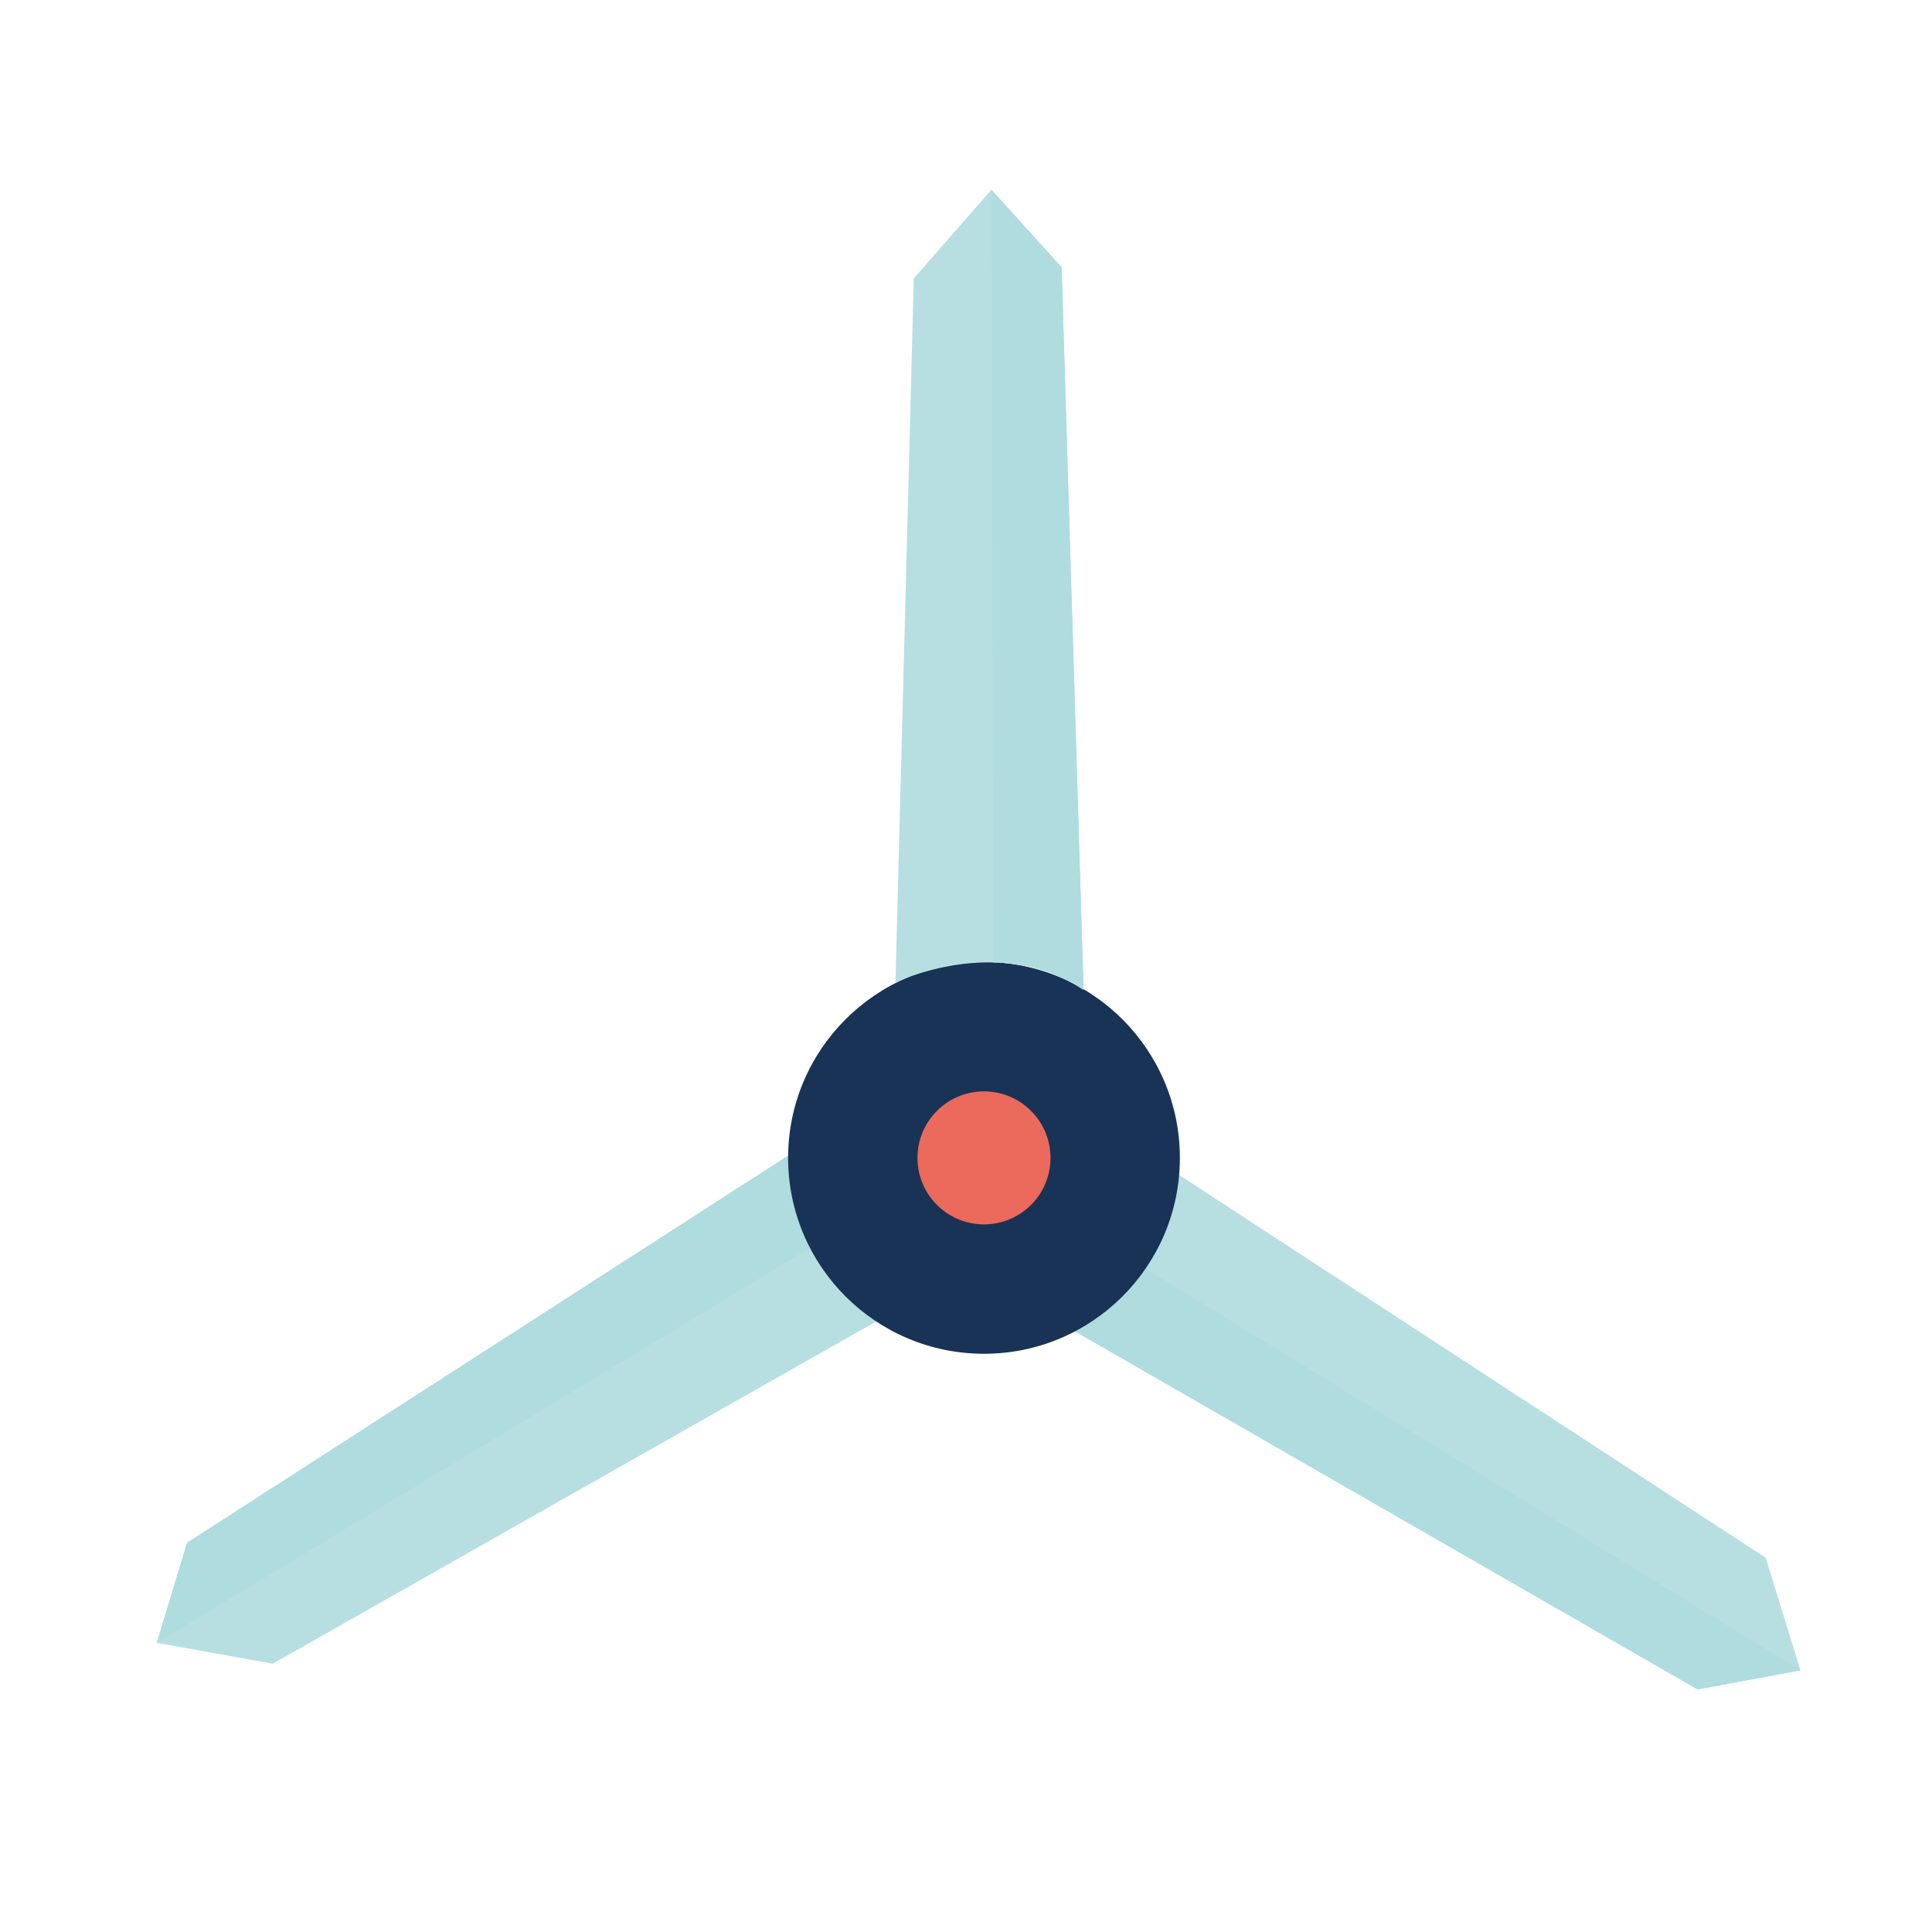
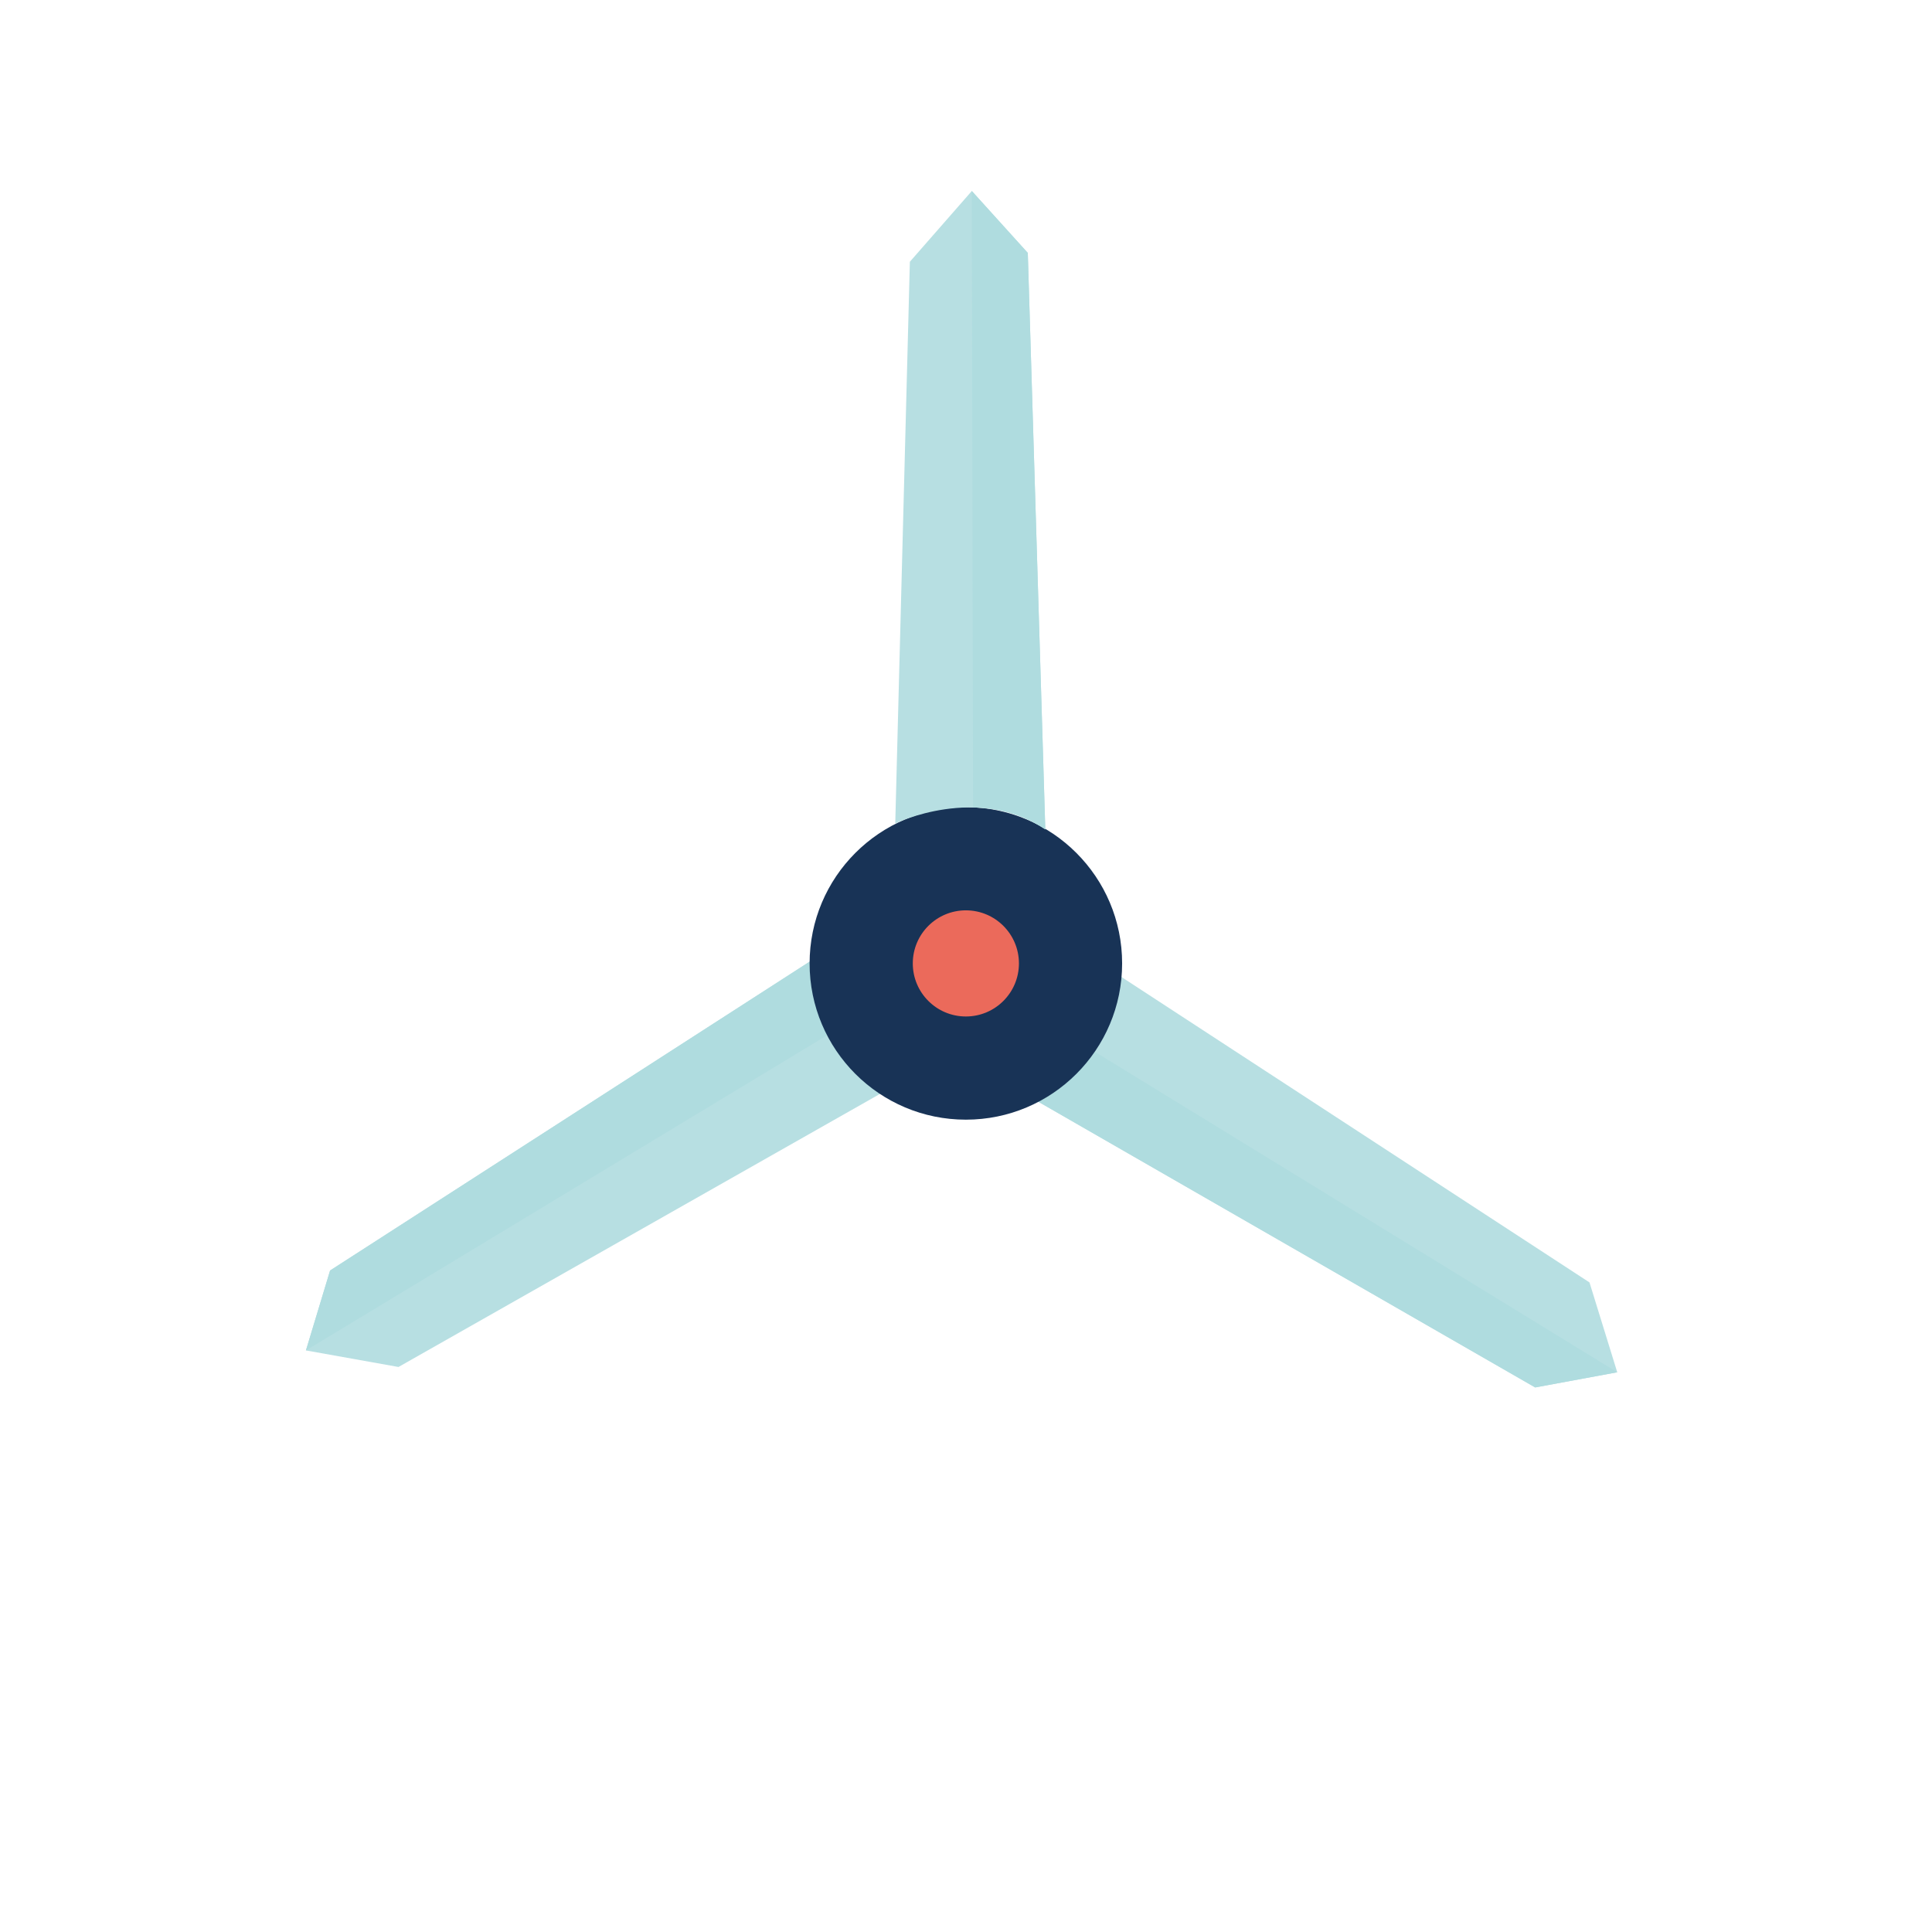
<svg xmlns="http://www.w3.org/2000/svg" version="1.1" id="Calque_1" x="0px" y="0px" width="85.04px" height="85.04px" viewBox="0 0 85.04 85.04" enable-background="new 0 0 85.04 85.04" xml:space="preserve">
-   <path fill="#B7DFE2" d="M34.986,50.677L8.234,67.908l-1.333,4.409l5.106,0.913l26.968-15.294  C38.976,57.937,34.763,55.191,34.986,50.677z" />
-   <path fill="#AFDCDF" d="M36.006,54.718c-0.635-1.104-1.098-2.464-1.02-4.041L8.234,67.908l-1.333,4.409L36.006,54.718z" />
-   <path fill="#B7DFE2" d="M47.136,58.498l27.586,15.863l4.528-0.838l-1.531-4.958L51.756,51.623  C51.756,51.623,51.248,56.626,47.136,58.498z" />
-   <path fill="#AFDCDF" d="M50.257,55.737c-0.688,1.07-1.684,2.106-3.121,2.761l27.586,15.863l4.528-0.838L50.257,55.737z" />
-   <circle fill="#183356" cx="43.312" cy="50.966" r="8.622" />
-   <path fill="#B7DFE2" d="M47.693,43.572l-0.965-31.806l-3.09-3.416l-3.417,3.904l-0.806,30.99  C39.416,43.244,43.94,41.052,47.693,43.572z" />
-   <path fill="#AFDCDF" d="M43.708,42.362c1.271,0.025,2.675,0.33,3.985,1.209l-0.965-31.806l-3.09-3.416L43.708,42.362z" />
-   <circle fill="#EB6A5B" cx="43.312" cy="50.966" r="2.928" />
+   <path fill="#B7DFE2" d="M35.873,42.176L14.529,55.923l-1.063,3.518l4.074,0.729l21.514-12.202  C39.054,47.967,35.693,45.778,35.873,42.176z" />
+   <path fill="#AFDCDF" d="M36.686,45.4c-0.507-0.882-0.876-1.967-0.813-3.224L14.529,55.923l-1.063,3.518L36.686,45.4z" />
+   <path fill="#B7DFE2" d="M45.565,48.416l22.008,12.655l3.613-0.668l-1.222-3.955L49.25,42.93  C49.25,42.93,48.846,46.922,45.565,48.416z" />
+   <path fill="#AFDCDF" d="M48.054,46.212c-0.55,0.854-1.344,1.681-2.489,2.203l22.008,12.655l3.613-0.668L48.054,46.212z" />
+   <circle fill="#183356" cx="42.514" cy="42.406" r="6.878" />
+   <path fill="#B7DFE2" d="M46.01,36.507L45.24,11.132l-2.464-2.725l-2.727,3.115l-0.643,24.724  C39.406,36.245,43.016,34.497,46.01,36.507z" />
+   <path fill="#AFDCDF" d="M42.83,35.542c1.015,0.02,2.135,0.263,3.181,0.965L45.24,11.132l-2.464-2.725L42.83,35.542z" />
+   <circle fill="#EB6A5B" cx="42.514" cy="42.406" r="2.336" />
</svg>
